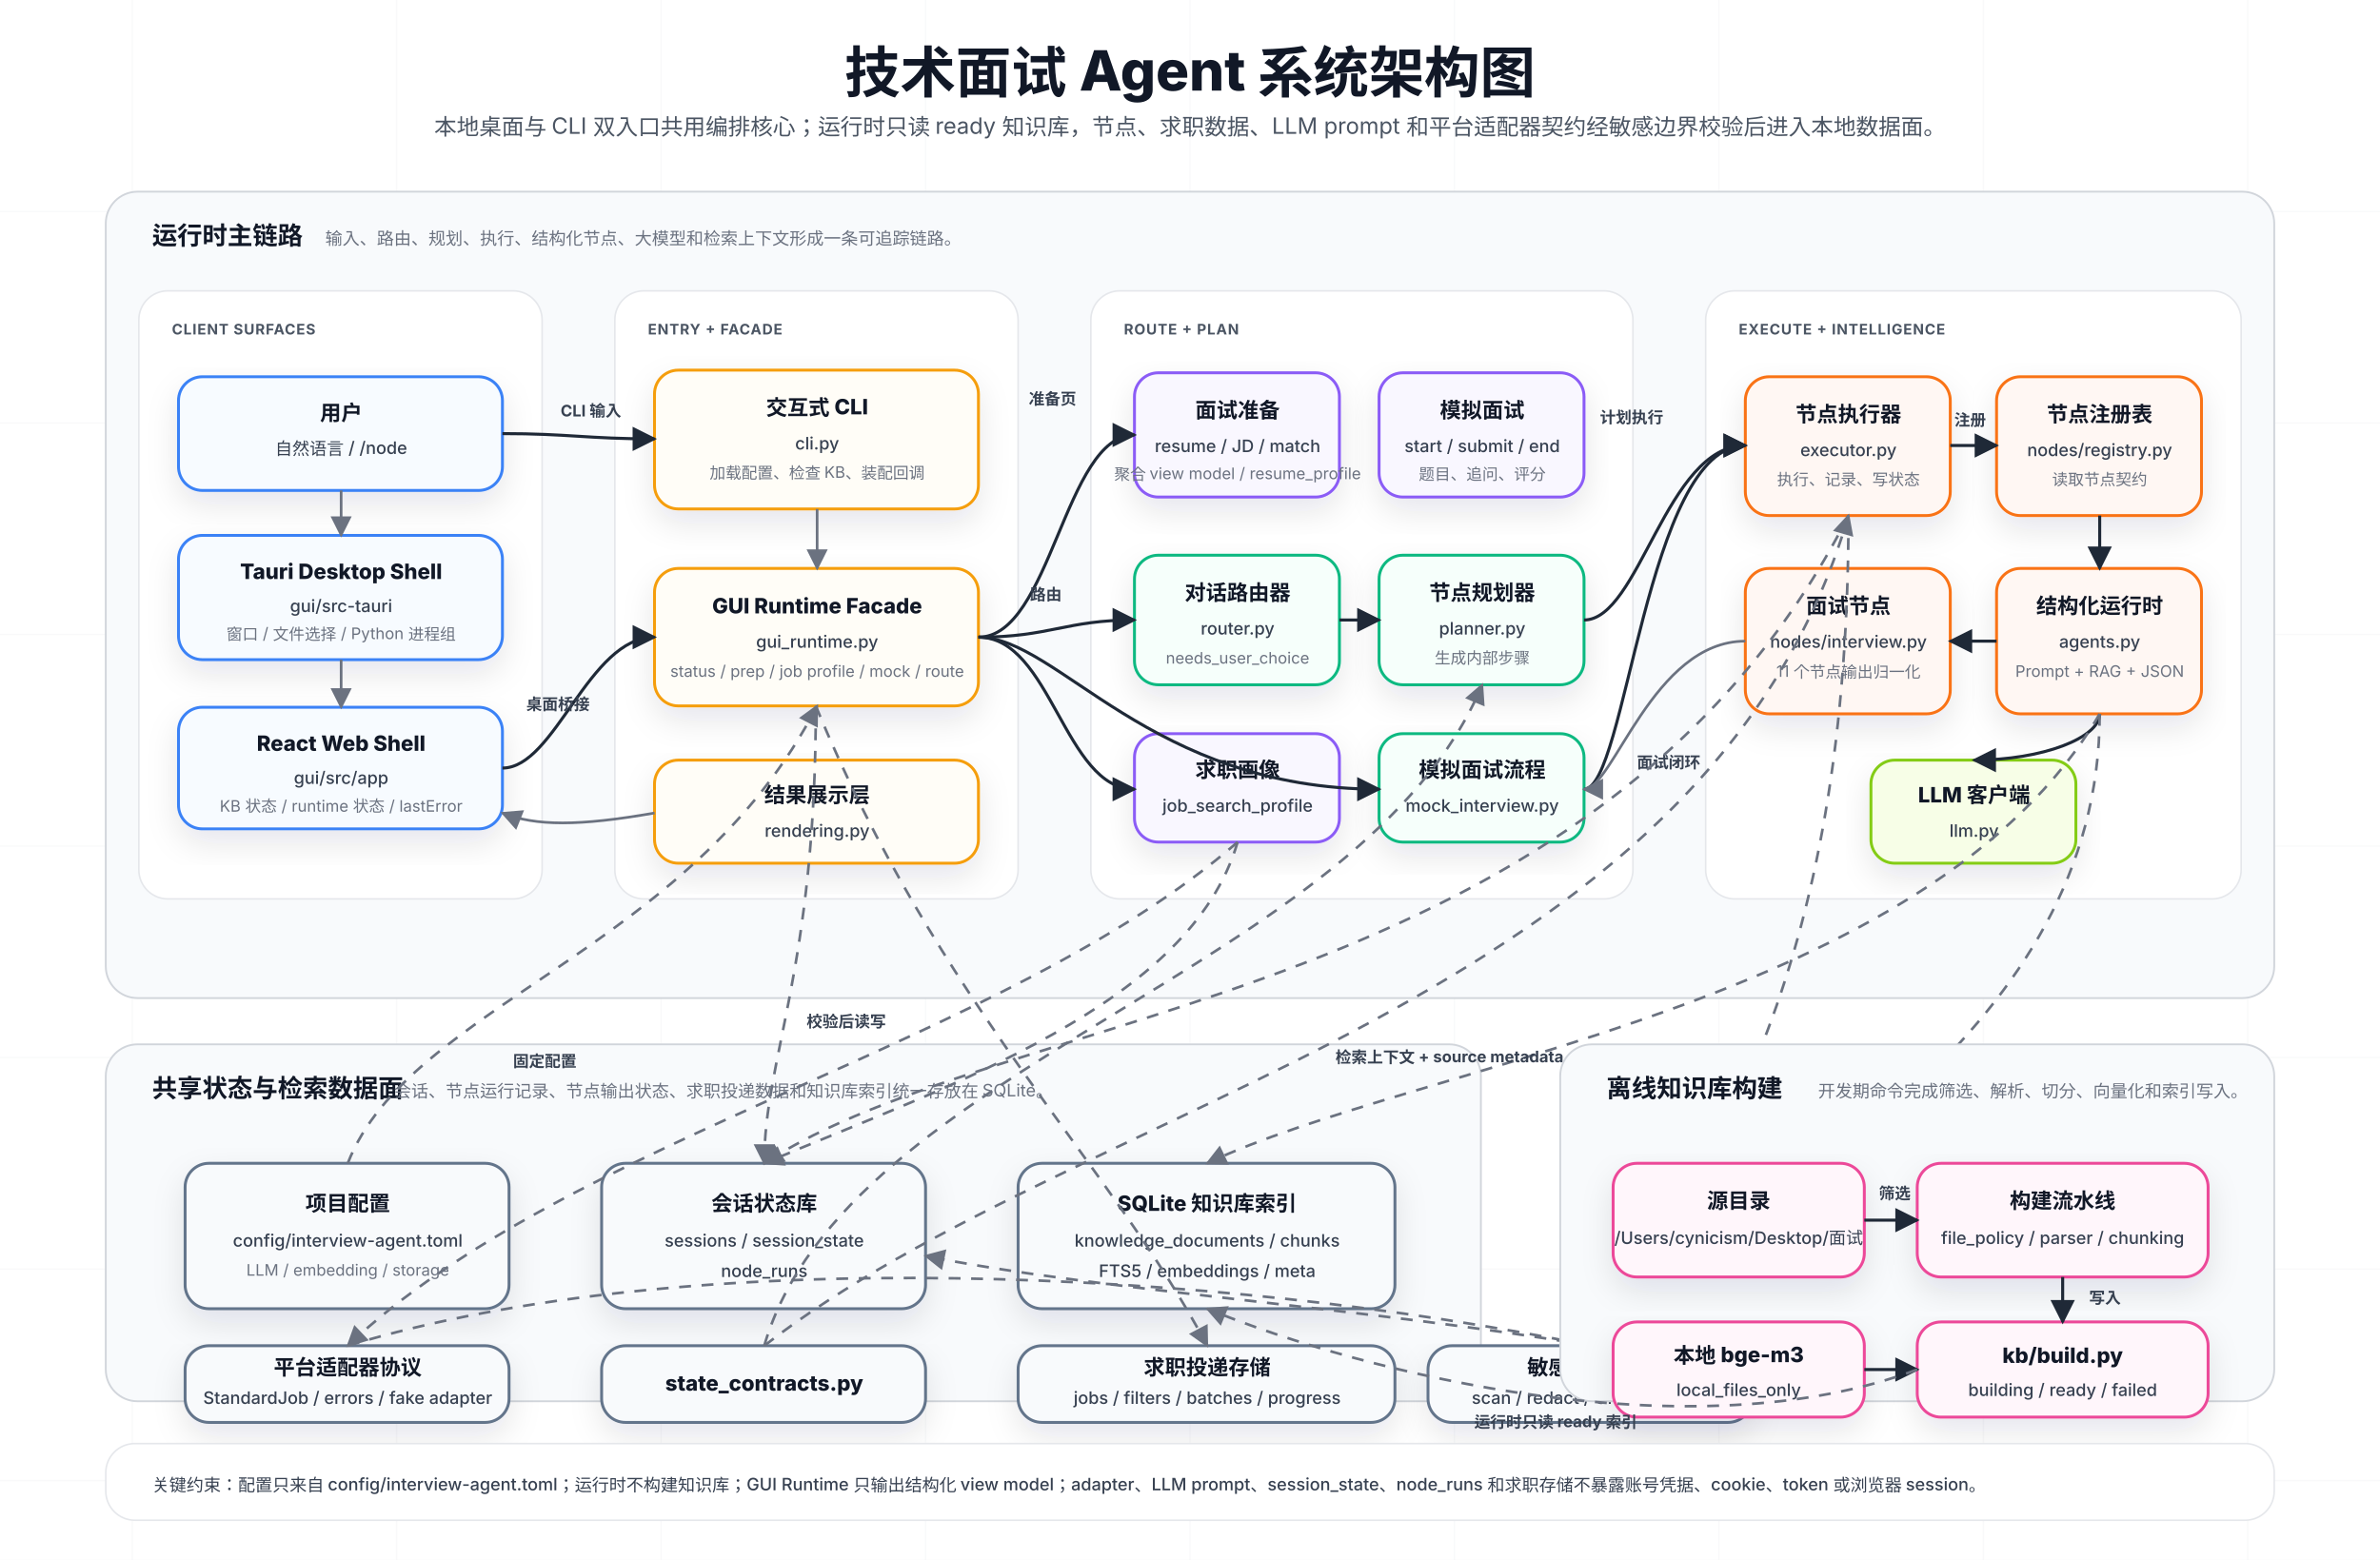
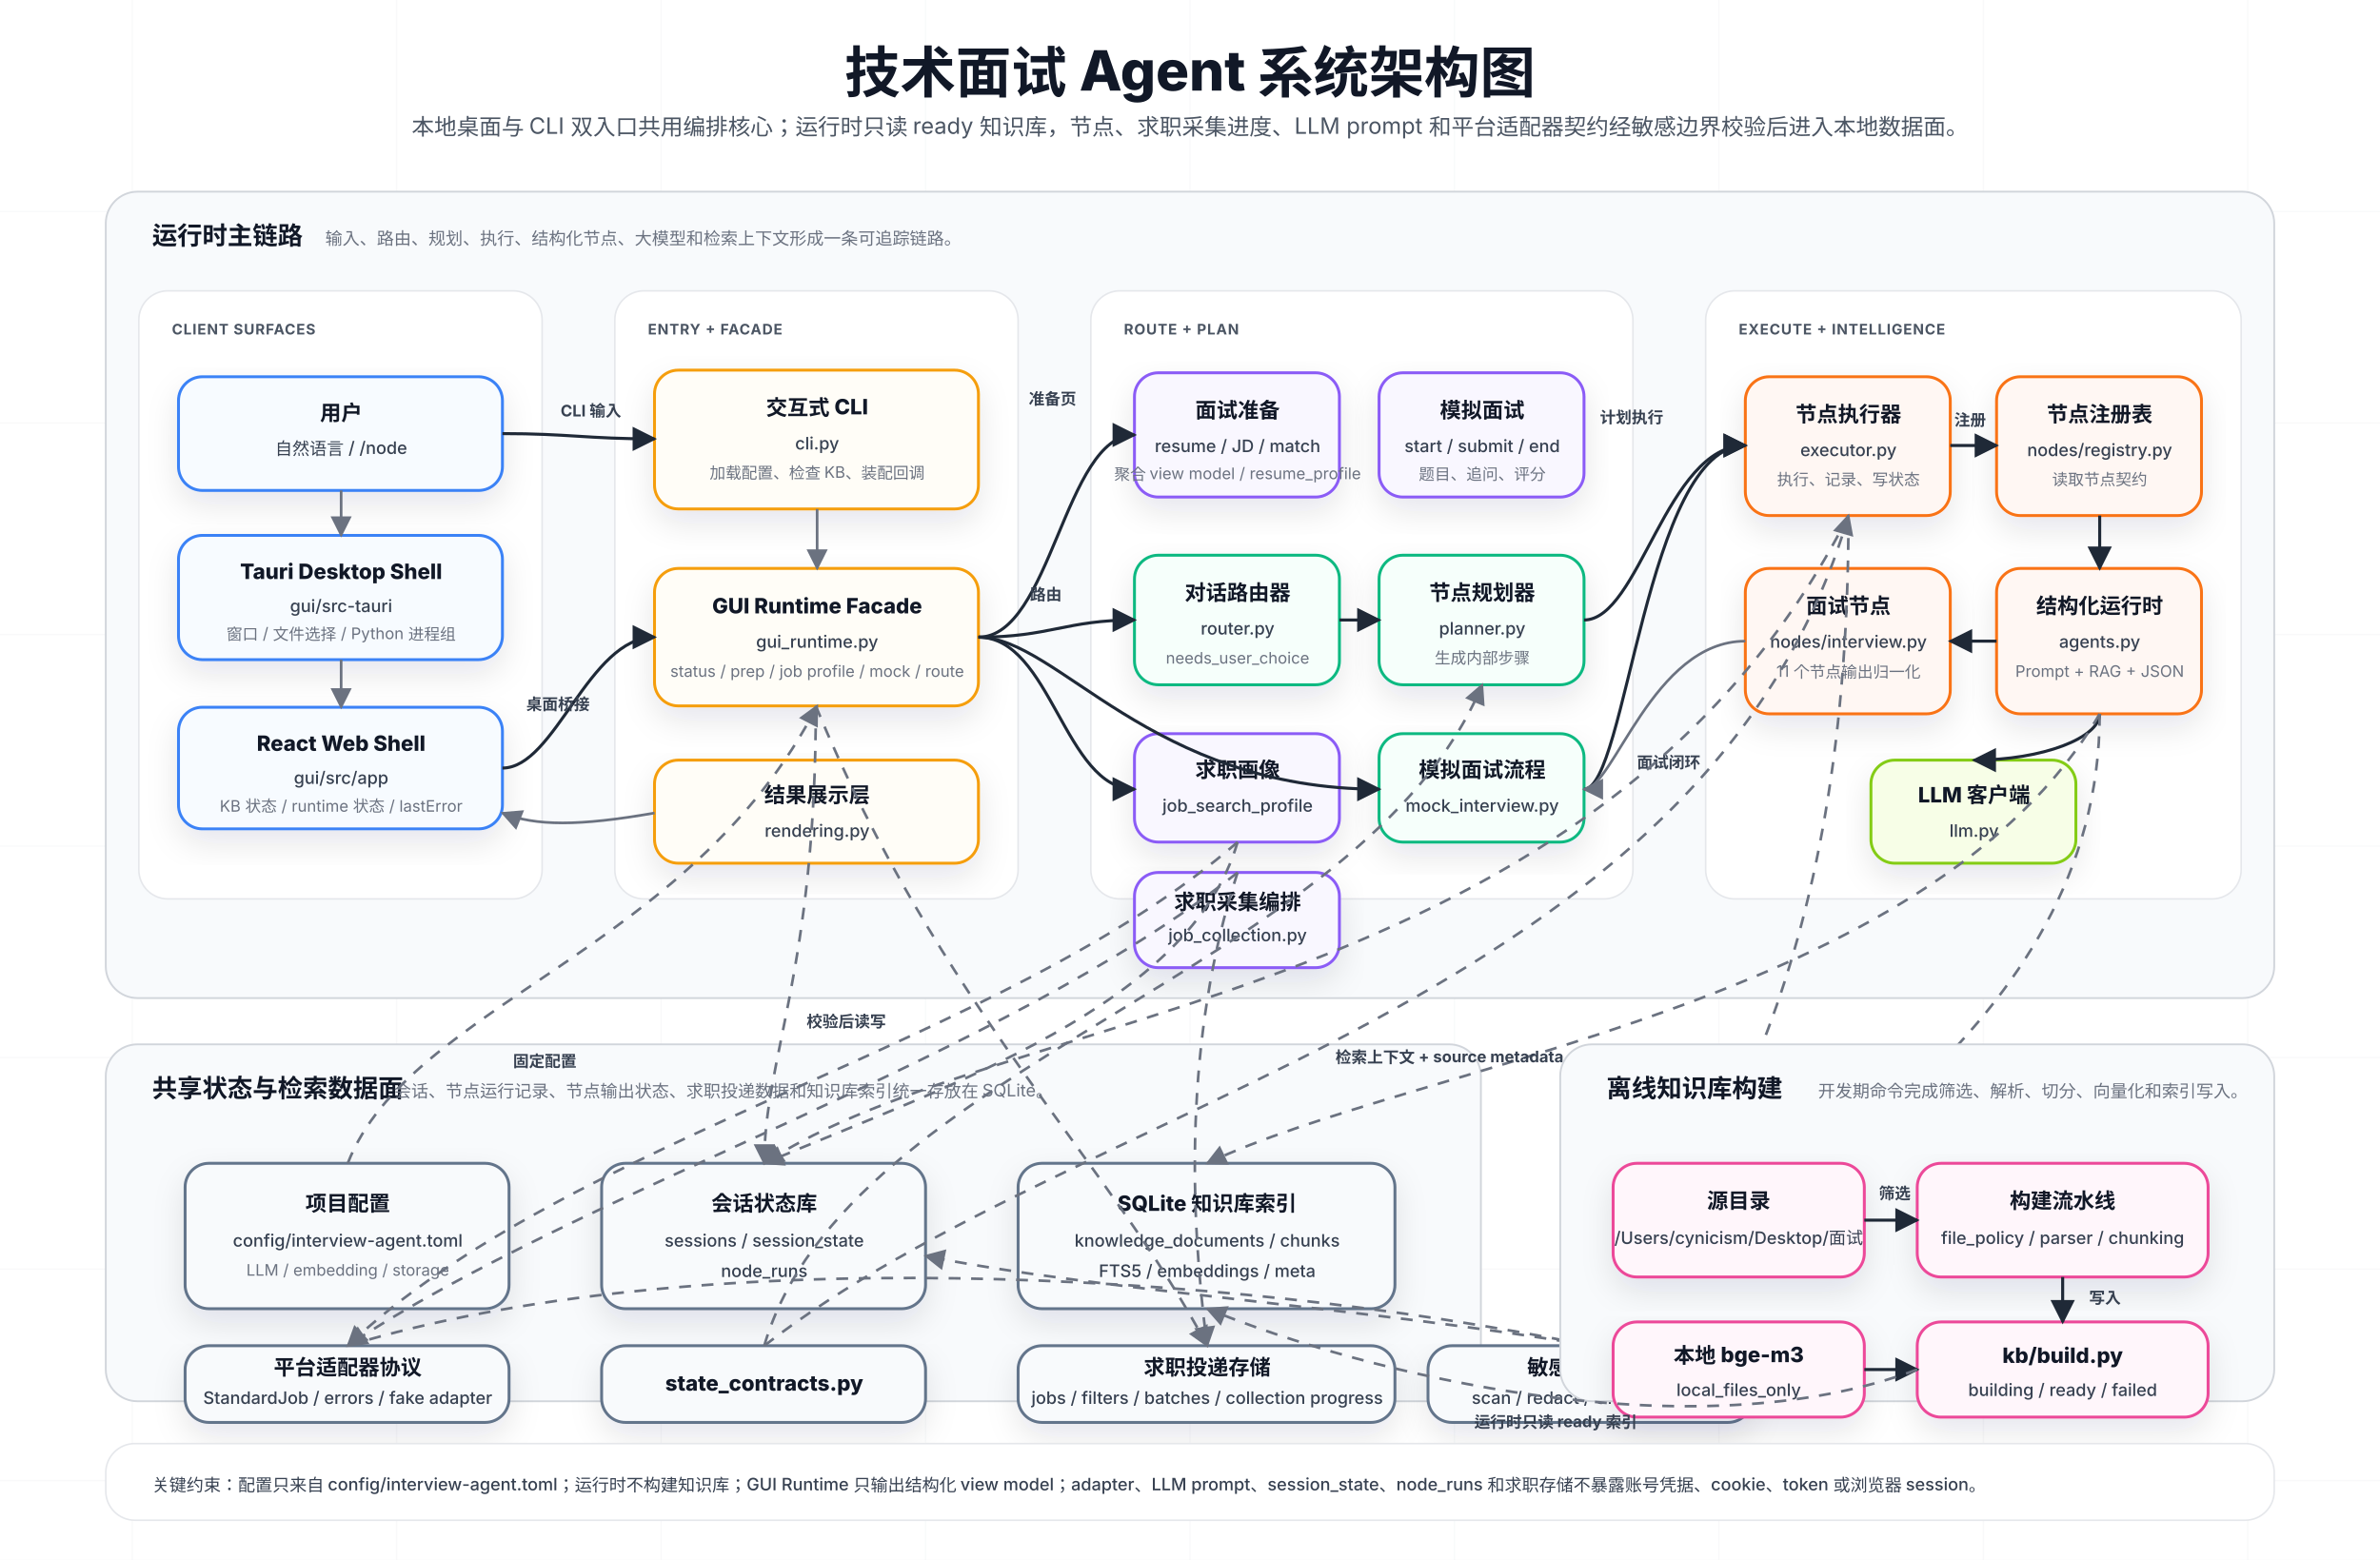
<svg xmlns="http://www.w3.org/2000/svg" width="1800" height="1180" viewBox="0 0 1800 1180" role="img" aria-labelledby="title desc">
  <defs>
    <marker id="arrow-dark" viewBox="0 0 10 10" refX="9" refY="5" markerWidth="8" markerHeight="8" orient="auto">
      <path d="M 0 0 L 10 5 L 0 10 z" fill="#1f2937" />
    </marker>
    <marker id="arrow-muted" viewBox="0 0 10 10" refX="9" refY="5" markerWidth="8" markerHeight="8" orient="auto">
      <path d="M 0 0 L 10 5 L 0 10 z" fill="#6b7280" />
    </marker>
    <filter id="card-shadow" x="-12%" y="-20%" width="124%" height="150%">
      <feDropShadow dx="0" dy="10" stdDeviation="12" flood-color="#0f172a" flood-opacity="0.10" />
    </filter>
    <style>
      .canvas { fill: #ffffff; }
      .grid { stroke: #e5e7eb; stroke-width: 1; opacity: 0.58; }
      .title { font: 760 42px -apple-system, BlinkMacSystemFont, "Segoe UI", sans-serif; fill: #111827; }
      .subtitle { font: 400 17px -apple-system, BlinkMacSystemFont, "Segoe UI", sans-serif; fill: #4b5563; }
      .section-title { font: 760 19px -apple-system, BlinkMacSystemFont, "Segoe UI", sans-serif; fill: #111827; }
      .section-note { font: 420 13px -apple-system, BlinkMacSystemFont, "Segoe UI", sans-serif; fill: #6b7280; }
      .label { font: 760 16px -apple-system, BlinkMacSystemFont, "Segoe UI", sans-serif; fill: #111827; }
      .small { font: 520 13px -apple-system, BlinkMacSystemFont, "Segoe UI", sans-serif; fill: #374151; }
      .tiny { font: 410 12px -apple-system, BlinkMacSystemFont, "Segoe UI", sans-serif; fill: #6b7280; }
      .chip { font: 680 11px -apple-system, BlinkMacSystemFont, "Segoe UI", sans-serif; letter-spacing: 0.6px; fill: #4b5563; }
      .edge-label { font: 680 12px -apple-system, BlinkMacSystemFont, "Segoe UI", sans-serif; fill: #374151; }
      .card { fill: #ffffff; stroke-width: 2.2; rx: 18; filter: url(#card-shadow); }
      .hub { fill: #fffdf7; stroke: #f59e0b; }
      .client { fill: #f7fbff; stroke: #3b82f6; }
      .runtime { fill: #f9f7ff; stroke: #8b5cf6; }
      .flow { fill: #f6fffb; stroke: #10b981; }
      .node { fill: #fff7f3; stroke: #f97316; }
      .data { fill: #f8fafc; stroke: #64748b; }
      .offline { fill: #fff6fb; stroke: #ec4899; }
      .external { fill: #f7fee7; stroke: #84cc16; }
      .band { fill: #f8fafc; stroke: #d1d5db; stroke-width: 1.4; rx: 24; }
      .band-light { fill: #ffffff; stroke: #e5e7eb; stroke-width: 1.2; rx: 22; }
      .line { stroke: #1f2937; stroke-width: 2.3; fill: none; marker-end: url(#arrow-dark); }
      .soft-line { stroke: #6b7280; stroke-width: 2; fill: none; marker-end: url(#arrow-muted); }
      .dash-line { stroke: #6b7280; stroke-width: 2; stroke-dasharray: 9 8; fill: none; marker-end: url(#arrow-muted); }
      .bus { stroke: #111827; stroke-width: 3.2; fill: none; marker-end: url(#arrow-dark); }
    </style>
  </defs>
  <rect class="canvas" x="0" y="0" width="1800" height="1180" />
  <g opacity="0.42">
    <path class="grid" d="M 100 0 L 100 1180" />
    <path class="grid" d="M 300 0 L 300 1180" />
    <path class="grid" d="M 500 0 L 500 1180" />
    <path class="grid" d="M 700 0 L 700 1180" />
    <path class="grid" d="M 900 0 L 900 1180" />
    <path class="grid" d="M 1100 0 L 1100 1180" />
    <path class="grid" d="M 1300 0 L 1300 1180" />
    <path class="grid" d="M 1500 0 L 1500 1180" />
    <path class="grid" d="M 1700 0 L 1700 1180" />
    <path class="grid" d="M 0 160 L 1800 160" />
    <path class="grid" d="M 0 320 L 1800 320" />
    <path class="grid" d="M 0 480 L 1800 480" />
    <path class="grid" d="M 0 640 L 1800 640" />
    <path class="grid" d="M 0 800 L 1800 800" />
    <path class="grid" d="M 0 960 L 1800 960" />
    <path class="grid" d="M 0 1120 L 1800 1120" />
  </g>
  <text class="title" x="900" y="70" text-anchor="middle">技术面试 Agent 系统架构图</text>
-   <text class="subtitle" x="900" y="102" text-anchor="middle">本地桌面与 CLI 双入口共用编排核心；运行时只读 ready 知识库，节点、求职数据、LLM prompt 和平台适配器契约经敏感边界校验后进入本地数据面。</text>
+   <text class="subtitle" x="900" y="102" text-anchor="middle">本地桌面与 CLI 双入口共用编排核心；运行时只读 ready 知识库，节点、求职采集进度、LLM prompt 和平台适配器契约经敏感边界校验后进入本地数据面。</text>
  <rect class="band" x="80" y="145" width="1640" height="610" />
  <text class="section-title" x="115" y="185">运行时主链路</text>
  <text class="section-note" x="246" y="185">输入、路由、规划、执行、结构化节点、大模型和检索上下文形成一条可追踪链路。</text>
  <rect class="band-light" x="105" y="220" width="305" height="460" />
  <text class="chip" x="130" y="253">CLIENT SURFACES</text>
  <rect class="card client" x="135" y="285" width="245" height="86" />
  <text class="label" x="258" y="318" text-anchor="middle">用户</text>
  <text class="small" x="258" y="344" text-anchor="middle">自然语言 / /node</text>
  <rect class="card client" x="135" y="405" width="245" height="94" />
  <text class="label" x="258" y="438" text-anchor="middle">Tauri Desktop Shell</text>
  <text class="small" x="258" y="463" text-anchor="middle">gui/src-tauri</text>
  <text class="tiny" x="258" y="484" text-anchor="middle">窗口 / 文件选择 / Python 进程组</text>
  <rect class="card client" x="135" y="535" width="245" height="92" />
  <text class="label" x="258" y="568" text-anchor="middle">React Web Shell</text>
  <text class="small" x="258" y="593" text-anchor="middle">gui/src/app</text>
  <text class="tiny" x="258" y="614" text-anchor="middle">KB 状态 / runtime 状态 / lastError</text>
  <rect class="band-light" x="465" y="220" width="305" height="460" />
  <text class="chip" x="490" y="253">ENTRY + FACADE</text>
  <rect class="card hub" x="495" y="280" width="245" height="105" />
  <text class="label" x="618" y="314" text-anchor="middle">交互式 CLI</text>
  <text class="small" x="618" y="340" text-anchor="middle">cli.py</text>
  <text class="tiny" x="618" y="362" text-anchor="middle">加载配置、检查 KB、装配回调</text>
  <rect class="card hub" x="495" y="430" width="245" height="104" />
  <text class="label" x="618" y="464" text-anchor="middle">GUI Runtime Facade</text>
  <text class="small" x="618" y="490" text-anchor="middle">gui_runtime.py</text>
  <text class="tiny" x="618" y="512" text-anchor="middle">status / prep / job profile / mock / route</text>
  <rect class="card hub" x="495" y="575" width="245" height="78" />
  <text class="label" x="618" y="607" text-anchor="middle">结果展示层</text>
  <text class="small" x="618" y="633" text-anchor="middle">rendering.py</text>
  <rect class="band-light" x="825" y="220" width="410" height="460" />
  <text class="chip" x="850" y="253">ROUTE + PLAN</text>
  <rect class="card runtime" x="858" y="282" width="155" height="94" />
  <text class="label" x="936" y="316" text-anchor="middle">面试准备</text>
  <text class="small" x="936" y="342" text-anchor="middle">resume / JD / match</text>
  <text class="tiny" x="936" y="363" text-anchor="middle">聚合 view model / resume_profile</text>
  <rect class="card runtime" x="1043" y="282" width="155" height="94" />
  <text class="label" x="1121" y="316" text-anchor="middle">模拟面试</text>
  <text class="small" x="1121" y="342" text-anchor="middle">start / submit / end</text>
  <text class="tiny" x="1121" y="363" text-anchor="middle">题目、追问、评分</text>
  <rect class="card flow" x="858" y="420" width="155" height="98" />
  <text class="label" x="936" y="454" text-anchor="middle">对话路由器</text>
  <text class="small" x="936" y="480" text-anchor="middle">router.py</text>
  <text class="tiny" x="936" y="502" text-anchor="middle">needs_user_choice</text>
  <rect class="card runtime" x="858" y="555" width="155" height="82" />
  <text class="label" x="936" y="588" text-anchor="middle">求职画像</text>
  <text class="small" x="936" y="614" text-anchor="middle">job_search_profile</text>
+   <rect class="card runtime" x="858" y="660" width="155" height="72" />
+   <text class="label" x="936" y="688" text-anchor="middle">求职采集编排</text>
+   <text class="small" x="936" y="712" text-anchor="middle">job_collection.py</text>
  <rect class="card flow" x="1043" y="420" width="155" height="98" />
  <text class="label" x="1121" y="454" text-anchor="middle">节点规划器</text>
  <text class="small" x="1121" y="480" text-anchor="middle">planner.py</text>
  <text class="tiny" x="1121" y="502" text-anchor="middle">生成内部步骤</text>
  <rect class="card flow" x="1043" y="555" width="155" height="82" />
  <text class="label" x="1121" y="588" text-anchor="middle">模拟面试流程</text>
  <text class="small" x="1121" y="614" text-anchor="middle">mock_interview.py</text>
  <rect class="band-light" x="1290" y="220" width="405" height="460" />
  <text class="chip" x="1315" y="253">EXECUTE + INTELLIGENCE</text>
  <rect class="card node" x="1320" y="285" width="155" height="105" />
  <text class="label" x="1398" y="319" text-anchor="middle">节点执行器</text>
  <text class="small" x="1398" y="345" text-anchor="middle">executor.py</text>
  <text class="tiny" x="1398" y="367" text-anchor="middle">执行、记录、写状态</text>
  <rect class="card node" x="1510" y="285" width="155" height="105" />
  <text class="label" x="1588" y="319" text-anchor="middle">节点注册表</text>
  <text class="small" x="1588" y="345" text-anchor="middle">nodes/registry.py</text>
  <text class="tiny" x="1588" y="367" text-anchor="middle">读取节点契约</text>
  <rect class="card node" x="1320" y="430" width="155" height="110" />
  <text class="label" x="1398" y="464" text-anchor="middle">面试节点</text>
  <text class="small" x="1398" y="490" text-anchor="middle">nodes/interview.py</text>
  <text class="tiny" x="1398" y="512" text-anchor="middle">11 个节点输出归一化</text>
  <rect class="card node" x="1510" y="430" width="155" height="110" />
  <text class="label" x="1588" y="464" text-anchor="middle">结构化运行时</text>
  <text class="small" x="1588" y="490" text-anchor="middle">agents.py</text>
  <text class="tiny" x="1588" y="512" text-anchor="middle">Prompt + RAG + JSON</text>
  <rect class="card external" x="1415" y="575" width="155" height="78" />
  <text class="label" x="1493" y="607" text-anchor="middle">LLM 客户端</text>
  <text class="small" x="1493" y="633" text-anchor="middle">llm.py</text>
  <path class="line" d="M 380 328 C 430 328 444 332 495 332" />
  <path class="soft-line" d="M 258 371 L 258 405" />
  <path class="soft-line" d="M 258 499 L 258 535" />
  <path class="line" d="M 380 581 C 420 581 445 482 495 482" />
  <path class="soft-line" d="M 618 385 L 618 430" />
  <path class="line" d="M 740 482 C 795 482 805 329 858 329" />
  <path class="line" d="M 740 482 C 794 482 806 469 858 469" />
  <path class="line" d="M 740 482 C 795 482 805 597 858 597" />
  <path class="line" d="M 740 482 C 800 482 870 597 1043 597" />
  <path class="line" d="M 1013 469 L 1043 469" />
  <path class="line" d="M 1198 469 C 1240 469 1260 337 1320 337" />
  <path class="line" d="M 1198 597 C 1230 597 1245 337 1320 337" />
  <path class="line" d="M 1475 337 L 1510 337" />
  <path class="line" d="M 1588 390 L 1588 430" />
  <path class="line" d="M 1510 485 L 1475 485" />
  <path class="line" d="M 1588 540 C 1588 558 1545 575 1493 575" />
  <path class="soft-line" d="M 1320 485 C 1250 485 1220 597 1198 597" />
  <path class="soft-line" d="M 495 615 C 438 625 405 625 380 615" />
  <text class="edge-label" x="424" y="315">CLI 输入</text>
  <text class="edge-label" x="398" y="537">桌面桥接</text>
  <text class="edge-label" x="778" y="306">准备页</text>
  <text class="edge-label" x="779" y="454">路由</text>
  <text class="edge-label" x="1210" y="320">计划执行</text>
  <text class="edge-label" x="1478" y="322">注册</text>
  <text class="edge-label" x="1238" y="581">面试闭环</text>
  <rect class="band" x="80" y="790" width="1040" height="270" />
  <text class="section-title" x="115" y="830">共享状态与检索数据面</text>
  <text class="section-note" x="298" y="830">会话、节点运行记录、节点输出状态、求职投递数据和知识库索引统一存放在 SQLite。</text>
  <rect class="card data" x="140" y="880" width="245" height="110" />
  <text class="label" x="263" y="916" text-anchor="middle">项目配置</text>
  <text class="small" x="263" y="943" text-anchor="middle">config/interview-agent.toml</text>
  <text class="tiny" x="263" y="965" text-anchor="middle">LLM / embedding / storage</text>
  <rect class="card data" x="455" y="880" width="245" height="110" />
  <text class="label" x="578" y="916" text-anchor="middle">会话状态库</text>
  <text class="small" x="578" y="943" text-anchor="middle">sessions / session_state</text>
  <text class="small" x="578" y="966" text-anchor="middle">node_runs</text>
  <rect class="card data" x="770" y="880" width="285" height="110" />
  <text class="label" x="913" y="916" text-anchor="middle">SQLite 知识库索引</text>
  <text class="small" x="913" y="943" text-anchor="middle">knowledge_documents / chunks</text>
  <text class="small" x="913" y="966" text-anchor="middle">FTS5 / embeddings / meta</text>
  <rect class="card data" x="770" y="1018" width="285" height="58" />
  <text class="label" x="913" y="1040" text-anchor="middle">求职投递存储</text>
-   <text class="small" x="913" y="1062" text-anchor="middle">jobs / filters / batches / progress</text>
+   <text class="small" x="913" y="1062" text-anchor="middle">jobs / filters / batches / collection progress</text>
  <rect class="card data" x="1080" y="1018" width="245" height="58" />
  <text class="label" x="1203" y="1040" text-anchor="middle">敏感信息边界</text>
  <text class="small" x="1203" y="1062" text-anchor="middle">scan / redact / URL summary</text>
  <rect class="card data" x="455" y="1018" width="245" height="58" />
  <text class="label" x="578" y="1052" text-anchor="middle">state_contracts.py</text>
  <rect class="card data" x="140" y="1018" width="245" height="58" />
  <text class="label" x="263" y="1040" text-anchor="middle">平台适配器协议</text>
  <text class="small" x="263" y="1062" text-anchor="middle">StandardJob / errors / fake adapter</text>
  <path class="dash-line" d="M 617 534 C 617 735 578 800 578 880" />
  <path class="dash-line" d="M 1398 390 C 1210 760 760 760 578 880" />
  <path class="dash-line" d="M 1588 540 C 1460 760 1070 805 913 880" />
  <path class="dash-line" d="M 936 637 C 900 760 720 820 578 880" />
  <path class="dash-line" d="M 936 637 C 760 790 430 860 263 1018" />
+   <path class="dash-line" d="M 936 660 C 895 785 900 920 913 1018" />
+   <path class="dash-line" d="M 936 660 C 760 800 440 900 263 1018" />
  <path class="dash-line" d="M 617 534 C 710 760 840 880 913 1018" />
  <path class="dash-line" d="M 1588 540 C 1588 780 1340 900 1203 1018" />
  <path class="dash-line" d="M 1398 390 C 1398 760 1280 900 1203 1018" />
  <path class="dash-line" d="M 263 1018 C 520 940 920 960 1203 1018" />
  <path class="dash-line" d="M 1203 1018 C 1040 990 820 975 700 950" />
  <path class="dash-line" d="M 578 1018 C 640 805 1030 735 1121 518" />
  <path class="dash-line" d="M 578 1018 C 820 830 1290 760 1398 390" />
  <path class="dash-line" d="M 263 880 C 310 760 522 720 618 534" />
  <text class="edge-label" x="610" y="777">校验后读写</text>
  <text class="edge-label" x="1010" y="804">检索上下文 + source metadata</text>
  <text class="edge-label" x="388" y="807">固定配置</text>
  <rect class="band" x="1180" y="790" width="540" height="270" />
  <text class="section-title" x="1215" y="830">离线知识库构建</text>
  <text class="section-note" x="1375" y="830">开发期命令完成筛选、解析、切分、向量化和索引写入。</text>
  <rect class="card offline" x="1220" y="880" width="190" height="86" />
  <text class="label" x="1315" y="914" text-anchor="middle">源目录</text>
  <text class="small" x="1315" y="941" text-anchor="middle">/Users/cynicism/Desktop/面试</text>
  <rect class="card offline" x="1450" y="880" width="220" height="86" />
  <text class="label" x="1560" y="914" text-anchor="middle">构建流水线</text>
  <text class="small" x="1560" y="941" text-anchor="middle">file_policy / parser / chunking</text>
  <rect class="card offline" x="1220" y="1000" width="190" height="72" />
  <text class="label" x="1315" y="1031" text-anchor="middle">本地 bge-m3</text>
  <text class="small" x="1315" y="1056" text-anchor="middle">local_files_only</text>
  <rect class="card offline" x="1450" y="1000" width="220" height="72" />
  <text class="label" x="1560" y="1031" text-anchor="middle">kb/build.py</text>
  <text class="small" x="1560" y="1056" text-anchor="middle">building / ready / failed</text>
  <path class="line" d="M 1410 923 L 1450 923" />
  <path class="line" d="M 1560 966 L 1560 1000" />
  <path class="line" d="M 1410 1036 L 1450 1036" />
  <path class="dash-line" d="M 1450 1036 C 1280 1100 1035 1040 913 990" />
  <text class="edge-label" x="1421" y="907">筛选</text>
  <text class="edge-label" x="1580" y="986">写入</text>
  <text class="edge-label" x="1115" y="1080">运行时只读 ready 索引</text>
  <rect class="band-light" x="80" y="1092" width="1640" height="58" />
  <text class="small" x="115" y="1128">关键约束：配置只来自 config/interview-agent.toml；运行时不构建知识库；GUI Runtime 只输出结构化 view model；adapter、LLM prompt、session_state、node_runs 和求职存储不暴露账号凭据、cookie、token 或浏览器 session。</text>
</svg>
